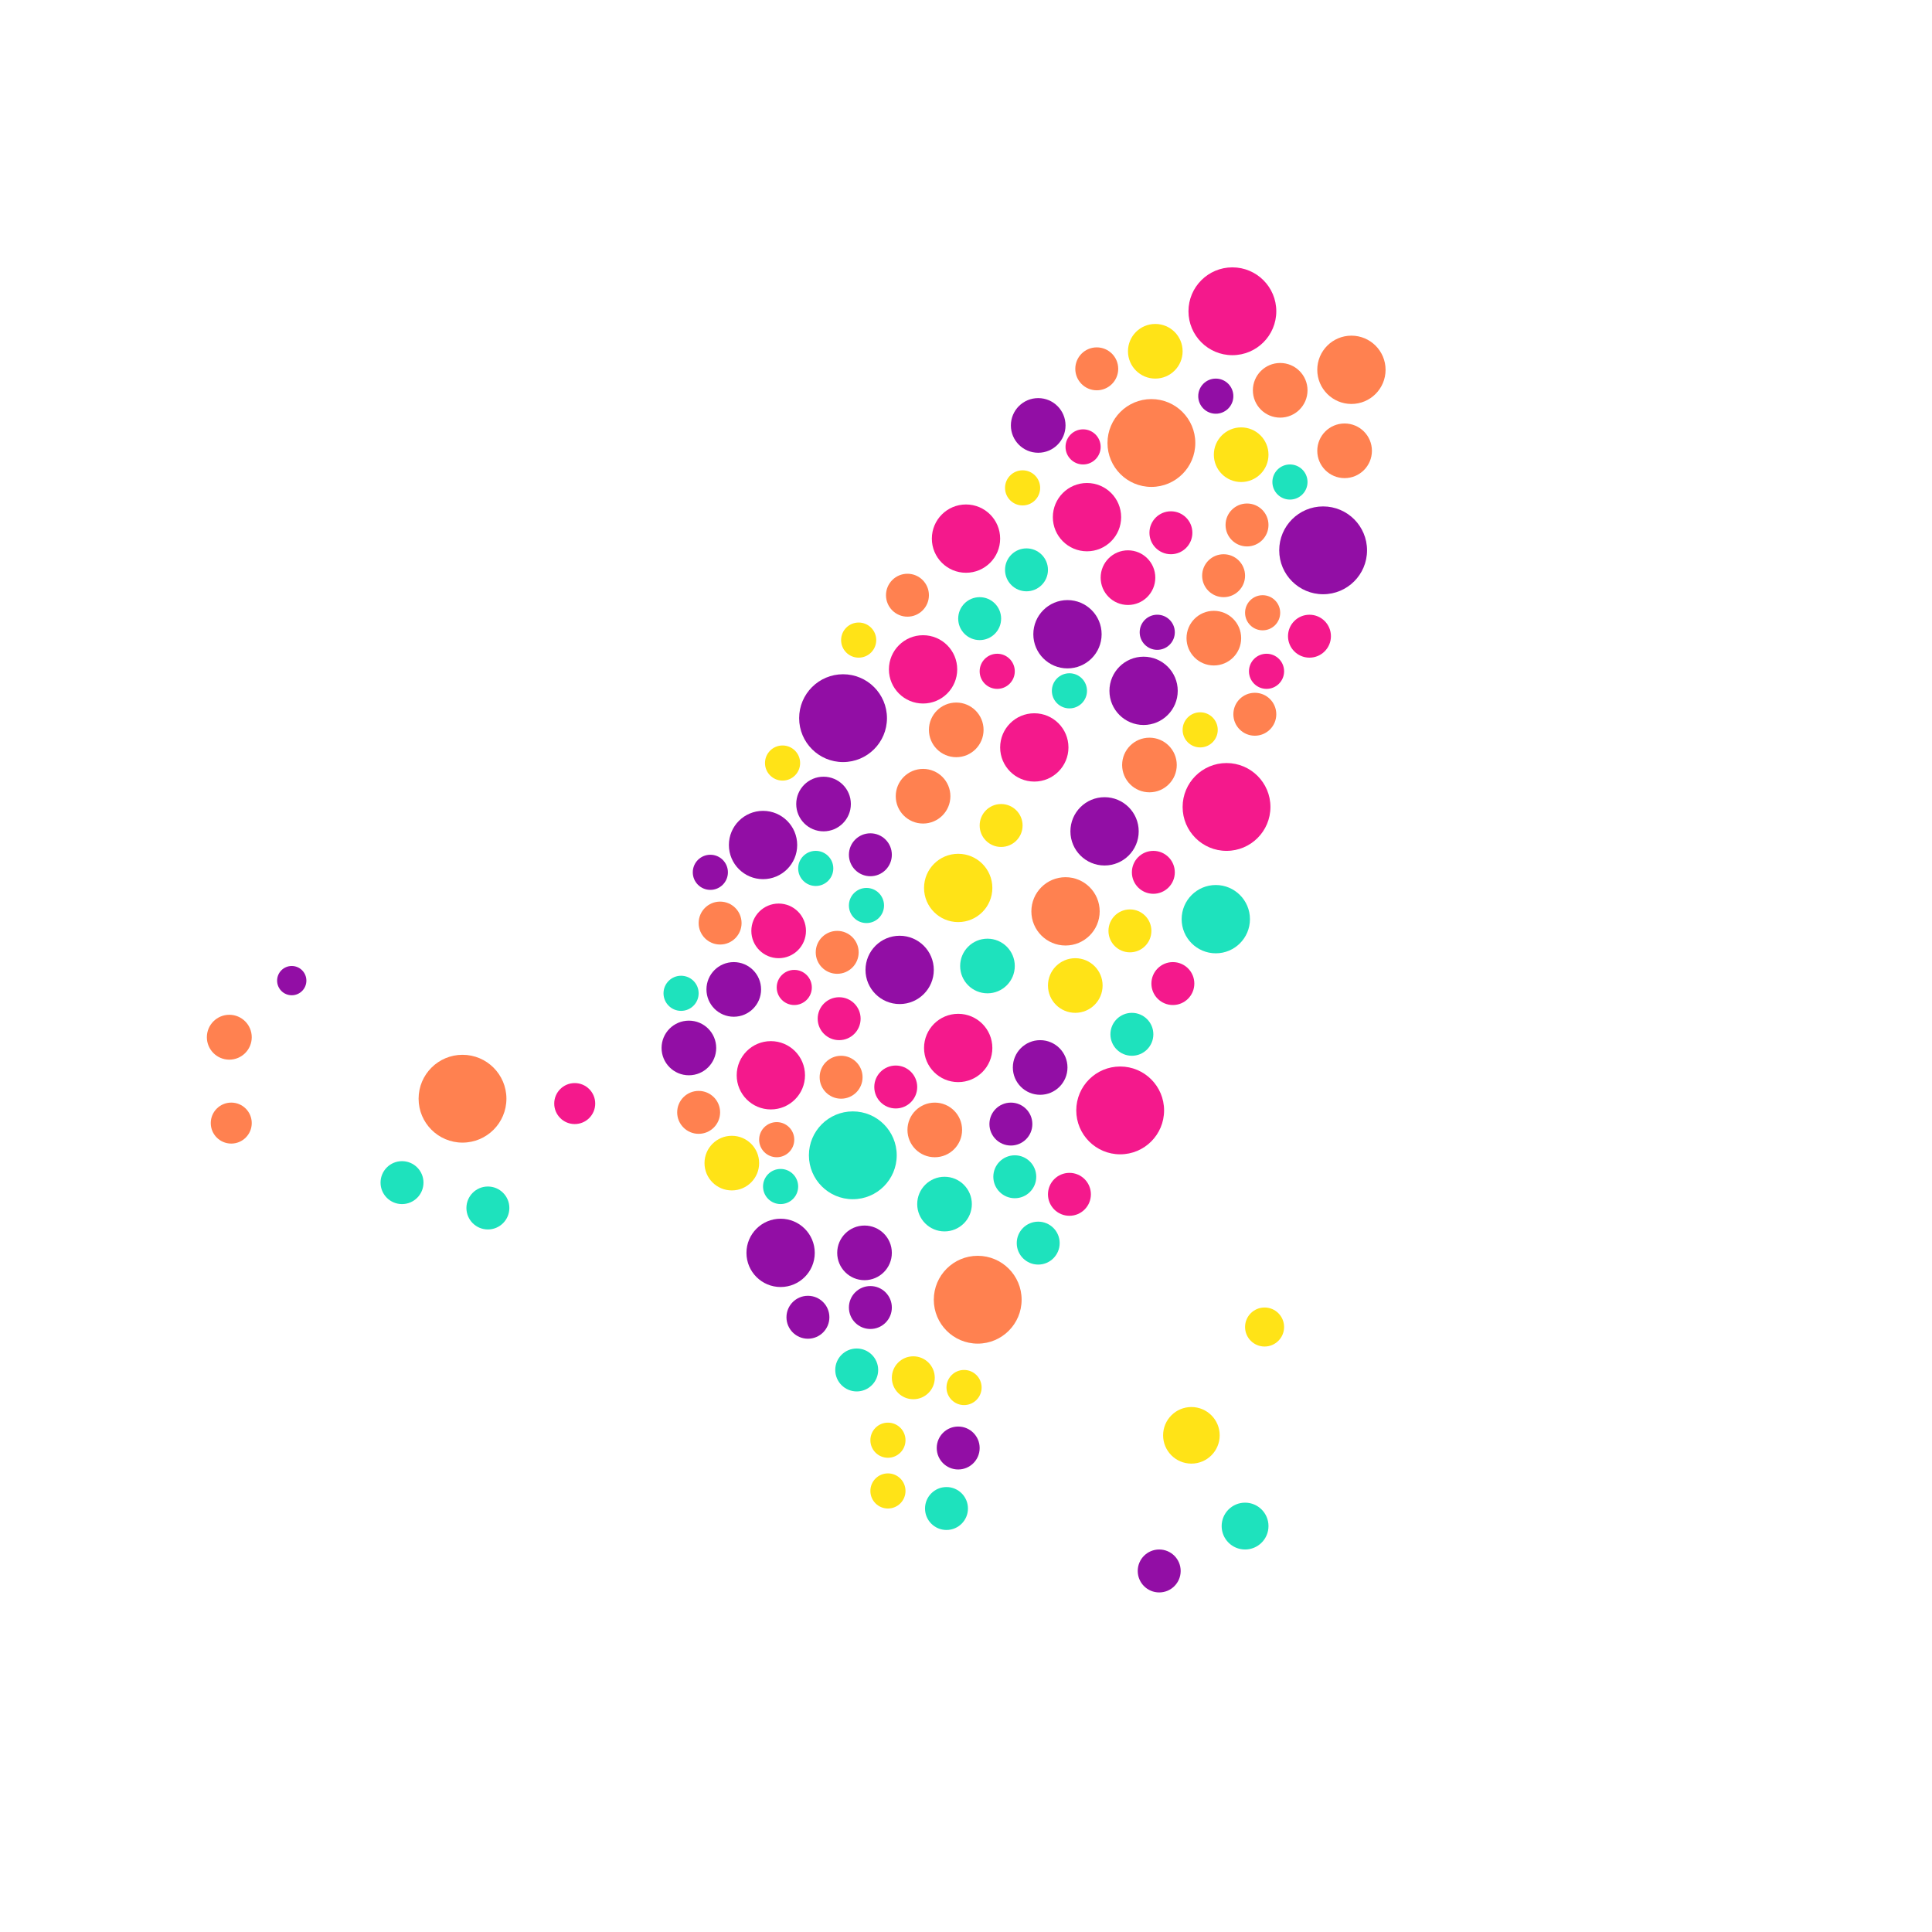
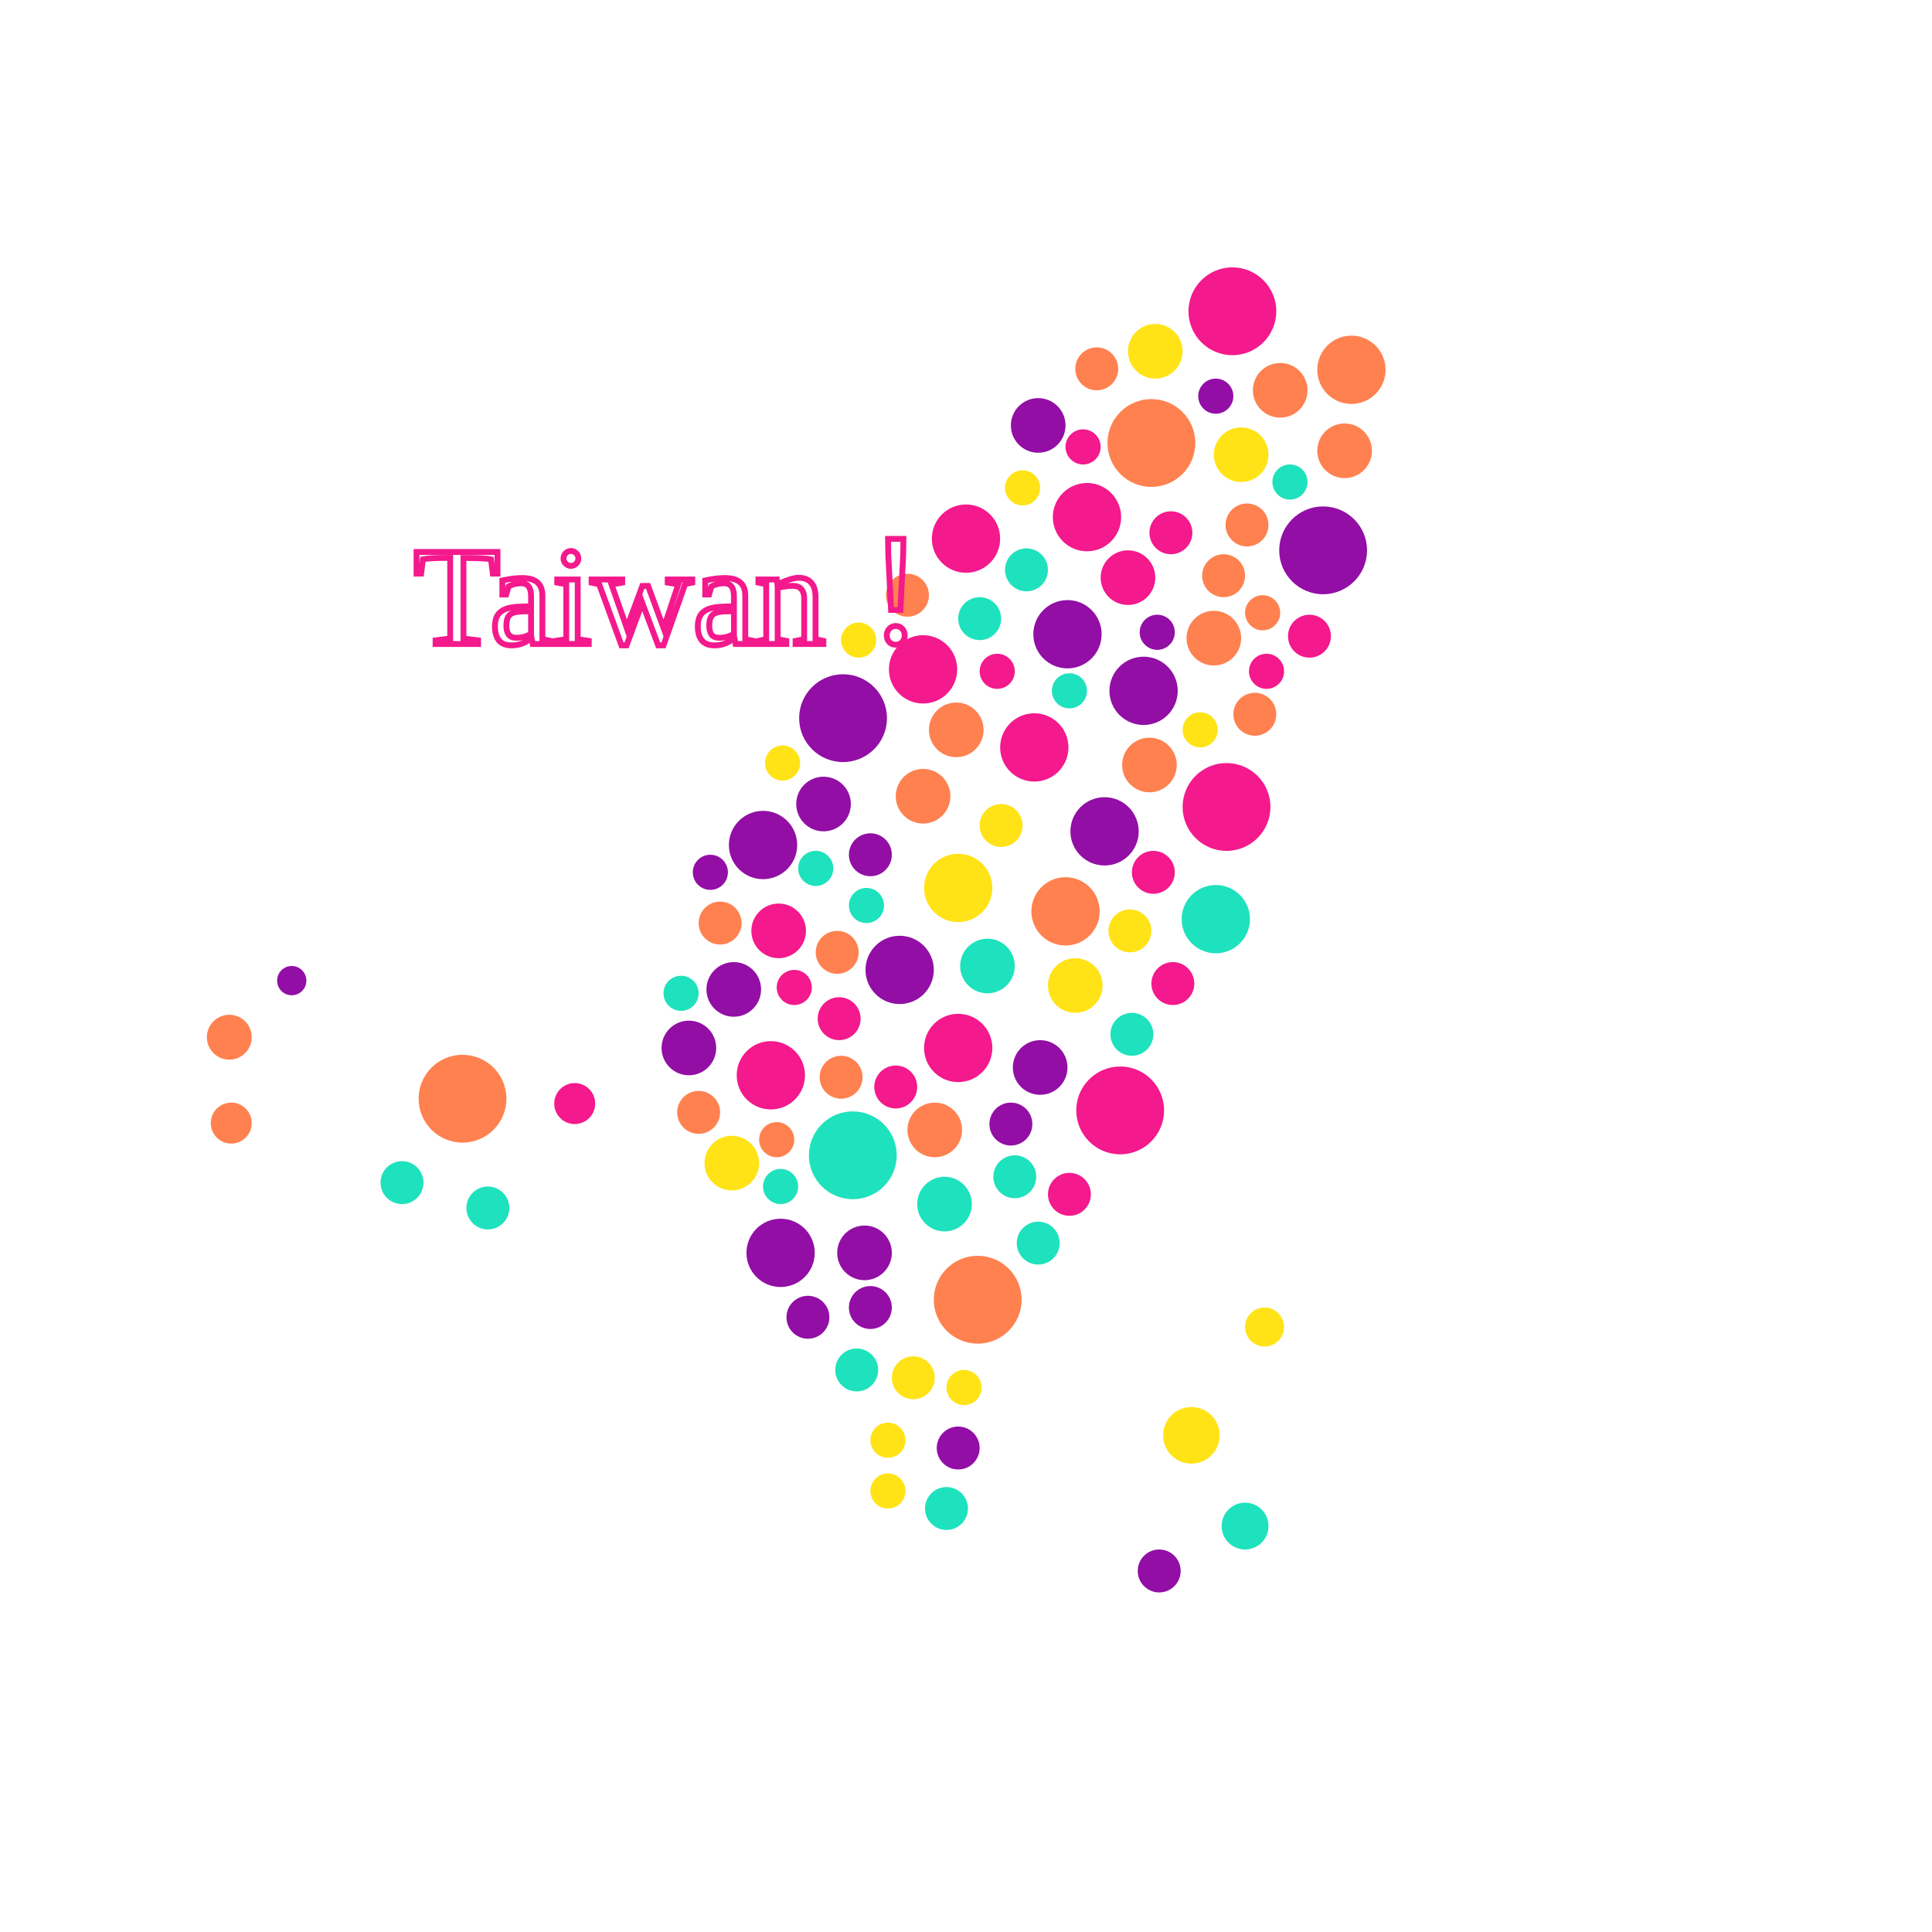
<svg xmlns="http://www.w3.org/2000/svg" version="1.1" viewBox="0 0 330 330">
  <style type="text/css">
        circle {
            transition: all 0.5s;
            transform-origin: 50% 50%;
        }
+         text {
+             font-family="'proxima-nova', sans-serif";
+             font-size: 24px;
+         }
+         .message {
+             opacity: 0;
+         }
        circle:hover {
        }
-         @media all and (max-width: 720px) {
-             .medium{
-               transform: scale(0);
+         @media all and (max-width: 480px) {
+             circle {
+                transform: scale(0);
+             }
+             .mini1 {
+                transform: scale(2.8) translate(-17px, 15px);
+             }
+             .mini2 {
+                transform: scale(1);
+                transform: scale(2) translate(-28px, -67px);
+             }
+             .mini3 {
+                transform: scale(1);
+                transform: scale(2) translate(-22px, 9px);
+             }
+             .mini4 {
+                transform: scale(1);
+                transform: scale(3) translate(11px, -35px);
            }
        }
-         @media all and (max-width: 1200px) {
+         @media all and (min-width: 992px) {
            .large{
-                 display: none;
+             }
+             circle {
+                 transform: translate(100px);
+             }
+             text {
+                 transform: translate(-20px);
+                 font-size: 48px;
+             }
+             .message {
+                 opacity: 1;
            }
        }
    </style>
-   <circle class="medium" fill="#F4198C" cx="210.5" cy="53.167" r="7.5" />
-   <circle class="medium" fill="#F4198C" cx="209.5" cy="137.834" r="7.5" />
-   <circle class="medium" fill="#F4198C" cx="191.334" cy="189.667" r="7.5" />
-   <circle class="medium" fill="#1EE2BD" cx="145.667" cy="197.334" r="7.5" />
-   <circle class="medium" fill="#FF8150" cx="196.667" cy="75.667" r="7.5" />
-   <circle class="medium" fill="#920EA5" cx="226" cy="94" r="7.5" />
-   <circle class="medium" fill="#920EA5" cx="144" cy="122.667" r="7.5" />
-   <circle class="medium" fill="#FF8150" cx="79" cy="187.667" r="7.5" />
-   <circle class="medium" fill="#FF8150" cx="167" cy="222.001" r="7.5" />
-   <circle class="medium" fill="#FF8150" cx="230.833" cy="63.166" r="5.833" />
-   <circle class="medium" fill="#F4198C" cx="157.667" cy="114.333" r="5.833" />
-   <circle class="medium" fill="#F4198C" cx="176.667" cy="127.666" r="5.833" />
+   <circle fill="#F4198C" cx="210.5" cy="53.167" r="7.5" />
+   <circle fill="#F4198C" cx="209.5" cy="137.834" r="7.5" />
+   <circle fill="#F4198C" cx="191.334" cy="189.667" r="7.5" />
+   <circle fill="#1EE2BD" cx="145.667" cy="197.334" r="7.5" />
+   <circle fill="#FF8150" cx="196.667" cy="75.667" r="7.5" />
+   <circle fill="#920EA5" cx="226" cy="94" r="7.5" />
+   <circle fill="#920EA5" cx="144" cy="122.667" r="7.5" />
+   <circle fill="#FF8150" cx="79" cy="187.667" r="7.5" />
+   <circle fill="#FF8150" cx="167" cy="222.001" r="7.5" />
+   <circle fill="#FF8150" cx="230.833" cy="63.166" r="5.833" />
+   <circle fill="#F4198C" cx="157.667" cy="114.333" r="5.833" />
+   <circle fill="#F4198C" cx="176.667" cy="127.666" r="5.833" />
  <circle fill="#FFE317" cx="163.667" cy="151.667" r="5.833" />
  <circle fill="#920EA5" cx="188.667" cy="142" r="5.833" />
  <circle fill="#F4198C" cx="163.667" cy="179" r="5.833" />
  <circle fill="#920EA5" cx="182.333" cy="108.333" r="5.833" />
  <circle fill="#920EA5" cx="153.667" cy="165.667" r="5.833" />
  <circle fill="#F4198C" cx="131.667" cy="183.667" r="5.833" />
  <circle fill="#FF8150" cx="182" cy="155.666" r="5.834" />
  <circle fill="#1EE2BD" cx="207.667" cy="157" r="5.833" />
  <circle fill="#920EA5" cx="195.333" cy="118" r="5.833" />
  <circle fill="#F4198C" cx="185.667" cy="88.333" r="5.833" />
  <circle fill="#F4198C" cx="165" cy="92" r="5.833" />
  <circle fill="#920EA5" cx="130.333" cy="144.333" r="5.833" />
  <circle fill="#920EA5" cx="133.333" cy="213.999" r="5.833" />
-   <circle fill="#FFE317" cx="203.5" cy="245.164" r="4.833" />
+   <circle class="mini2" fill="#FFE317" cx="203.5" cy="245.164" r="4.833" />
  <circle fill="#FFE317" cx="216" cy="226.664" r="3.333" />
  <circle fill="#1EE2BD" cx="212.667" cy="260.665" r="4" />
  <circle fill="#920EA5" cx="198" cy="268.332" r="3.667" />
  <circle fill="#1EE2BD" cx="83.334" cy="206.333" r="3.667" />
  <circle fill="#FF8150" cx="213" cy="89.668" r="3.666" />
-   <circle fill="#F4198C" cx="200" cy="91" r="3.666" />
+   <circle class="mini1" fill="#F4198C" cx="200" cy="91" r="3.666" />
  <circle fill="#1EE2BD" cx="175.333" cy="97.334" r="3.666" />
  <circle fill="#1EE2BD" cx="167.333" cy="105.667" r="3.666" />
  <circle fill="#FF8150" cx="155" cy="101.667" r="3.666" />
  <circle fill="#FF8150" cx="214.334" cy="122" r="3.666" />
  <circle fill="#F4198C" cx="223.667" cy="108.667" r="3.666" />
-   <circle fill="#FF8150" cx="209" cy="98.334" r="3.666" />
+   <circle class="mini3" fill="#FF8150" cx="209" cy="98.334" r="3.666" />
  <circle fill="#F4198C" cx="197" cy="149" r="3.666" />
  <circle fill="#FFE317" cx="171" cy="141" r="3.666" />
  <circle fill="#FFE317" cx="193" cy="159" r="3.666" />
  <circle fill="#F4198C" cx="200.334" cy="168" r="3.666" />
  <circle fill="#1EE2BD" cx="193.334" cy="176.667" r="3.666" />
  <circle fill="#920EA5" cx="172.667" cy="192" r="3.666" />
  <circle fill="#1EE2BD" cx="173.333" cy="201" r="3.666" />
  <circle fill="#F4198C" cx="182.667" cy="204" r="3.666" />
  <circle fill="#1EE2BD" cx="177.333" cy="212.334" r="3.666" />
  <circle fill="#920EA5" cx="148.667" cy="223.334" r="3.666" />
  <circle fill="#1EE2BD" cx="146.333" cy="234" r="3.666" />
  <circle fill="#FFE317" cx="156" cy="235.334" r="3.666" />
  <circle fill="#1EE2BD" cx="161.667" cy="257.665" r="3.666" />
  <circle fill="#920EA5" cx="138" cy="224.998" r="3.666" />
  <circle fill="#920EA5" cx="163.667" cy="247.331" r="3.666" />
  <circle fill="#FF8150" cx="119.333" cy="190" r="3.666" />
  <circle fill="#F4198C" cx="143.333" cy="174" r="3.666" />
  <circle fill="#FF8150" cx="143.667" cy="184" r="3.666" />
  <circle fill="#F4198C" cx="153" cy="185.667" r="3.666" />
  <circle fill="#920EA5" cx="148.667" cy="146" r="3.666" />
  <circle fill="#FF8150" cx="123" cy="157.667" r="3.666" />
  <circle fill="#FF8150" cx="143" cy="162.667" r="3.666" />
  <circle fill="#FF8150" cx="187.334" cy="63" r="3.666" />
  <circle fill="#1EE2BD" cx="68.667" cy="202.001" r="3.667" />
  <circle fill="#920EA5" cx="49.833" cy="167.498" r="2.5" />
  <circle fill="#FF8150" cx="39.167" cy="177.165" r="3.833" />
  <circle fill="#FF8150" cx="39.5" cy="191.832" r="3.5" />
  <circle fill="#F4198C" cx="98.167" cy="188.498" r="3.5" />
  <circle fill="#FFE317" cx="197.333" cy="60" r="4.667" />
  <circle fill="#FFE317" cx="212" cy="77.667" r="4.667" />
  <circle fill="#FF8150" cx="218.667" cy="66.667" r="4.667" />
  <circle fill="#FF8150" cx="229.667" cy="77" r="4.667" />
  <circle fill="#920EA5" cx="177.333" cy="72.667" r="4.667" />
  <circle fill="#FF8150" cx="207.333" cy="109" r="4.667" />
  <circle fill="#F4198C" cx="192.667" cy="98.667" r="4.667" />
  <circle fill="#FF8150" cx="163.334" cy="124.667" r="4.667" />
  <circle fill="#FF8150" cx="157.667" cy="136" r="4.667" />
  <circle fill="#FF8150" cx="196.334" cy="130.667" r="4.666" />
  <circle fill="#F4198C" cx="133" cy="159" r="4.666" />
  <circle fill="#920EA5" cx="140.667" cy="137.333" r="4.666" />
  <circle fill="#920EA5" cx="125.333" cy="169" r="4.666" />
  <circle fill="#920EA5" cx="117.667" cy="179" r="4.666" />
  <circle fill="#FFE317" cx="125" cy="198.667" r="4.666" />
  <circle fill="#1EE2BD" cx="161.333" cy="205.667" r="4.666" />
  <circle fill="#FF8150" cx="159.667" cy="193" r="4.666" />
  <circle fill="#920EA5" cx="147.667" cy="213.998" r="4.666" />
  <circle fill="#920EA5" cx="177.667" cy="182.333" r="4.666" />
  <circle fill="#1EE2BD" cx="168.667" cy="165" r="4.666" />
  <circle fill="#FFE317" cx="183.667" cy="168.333" r="4.666" />
  <circle fill="#FFE317" cx="164.667" cy="236.998" r="3" />
  <circle fill="#FFE317" cx="151.667" cy="245.998" r="3" />
  <circle fill="#FFE317" cx="151.667" cy="254.665" r="3" />
-   <circle fill="#1EE2BD" cx="133.333" cy="202.665" r="3" />
+   <circle class="mini4" fill="#1EE2BD" cx="133.333" cy="202.665" r="3" />
  <circle fill="#FF8150" cx="132.667" cy="194.665" r="3" />
  <circle fill="#F4198C" cx="135.667" cy="168.665" r="3" />
  <circle fill="#1EE2BD" cx="116.333" cy="169.665" r="3" />
  <circle fill="#920EA5" cx="121.333" cy="148.998" r="3" />
  <circle fill="#FFE317" cx="133.667" cy="130.332" r="3" />
  <circle fill="#1EE2BD" cx="139.333" cy="148.332" r="3" />
  <circle fill="#1EE2BD" cx="148" cy="154.665" r="3" />
  <circle fill="#F4198C" cx="170.333" cy="114.665" r="3" />
  <circle fill="#1EE2BD" cx="182.667" cy="117.998" r="3" />
  <circle fill="#FFE317" cx="205" cy="124.665" r="3" />
  <circle fill="#F4198C" cx="216.334" cy="114.665" r="3" />
  <circle fill="#FF8150" cx="215.667" cy="104.665" r="3" />
  <circle fill="#920EA5" cx="197.667" cy="107.998" r="3" />
  <circle fill="#F4198C" cx="185" cy="76.333" r="3" />
  <circle fill="#FFE317" cx="174.667" cy="83.333" r="3" />
  <circle fill="#920EA5" cx="207.667" cy="67.667" r="3" />
  <circle fill="#1EE2BD" cx="220.334" cy="82.333" r="3" />
  <circle fill="#FFE317" cx="146.667" cy="109.333" r="3" />
+   <text x="165" y="110" style="text-anchor: end; fill: none; stroke: #F4198C;">Taiwan！</text>
+   <text class="message" x="165" y="155" style="text-anchor: end; fill: #F4198C; stroke: #F4198C;">104夜宿仁愛路</text>
</svg>
